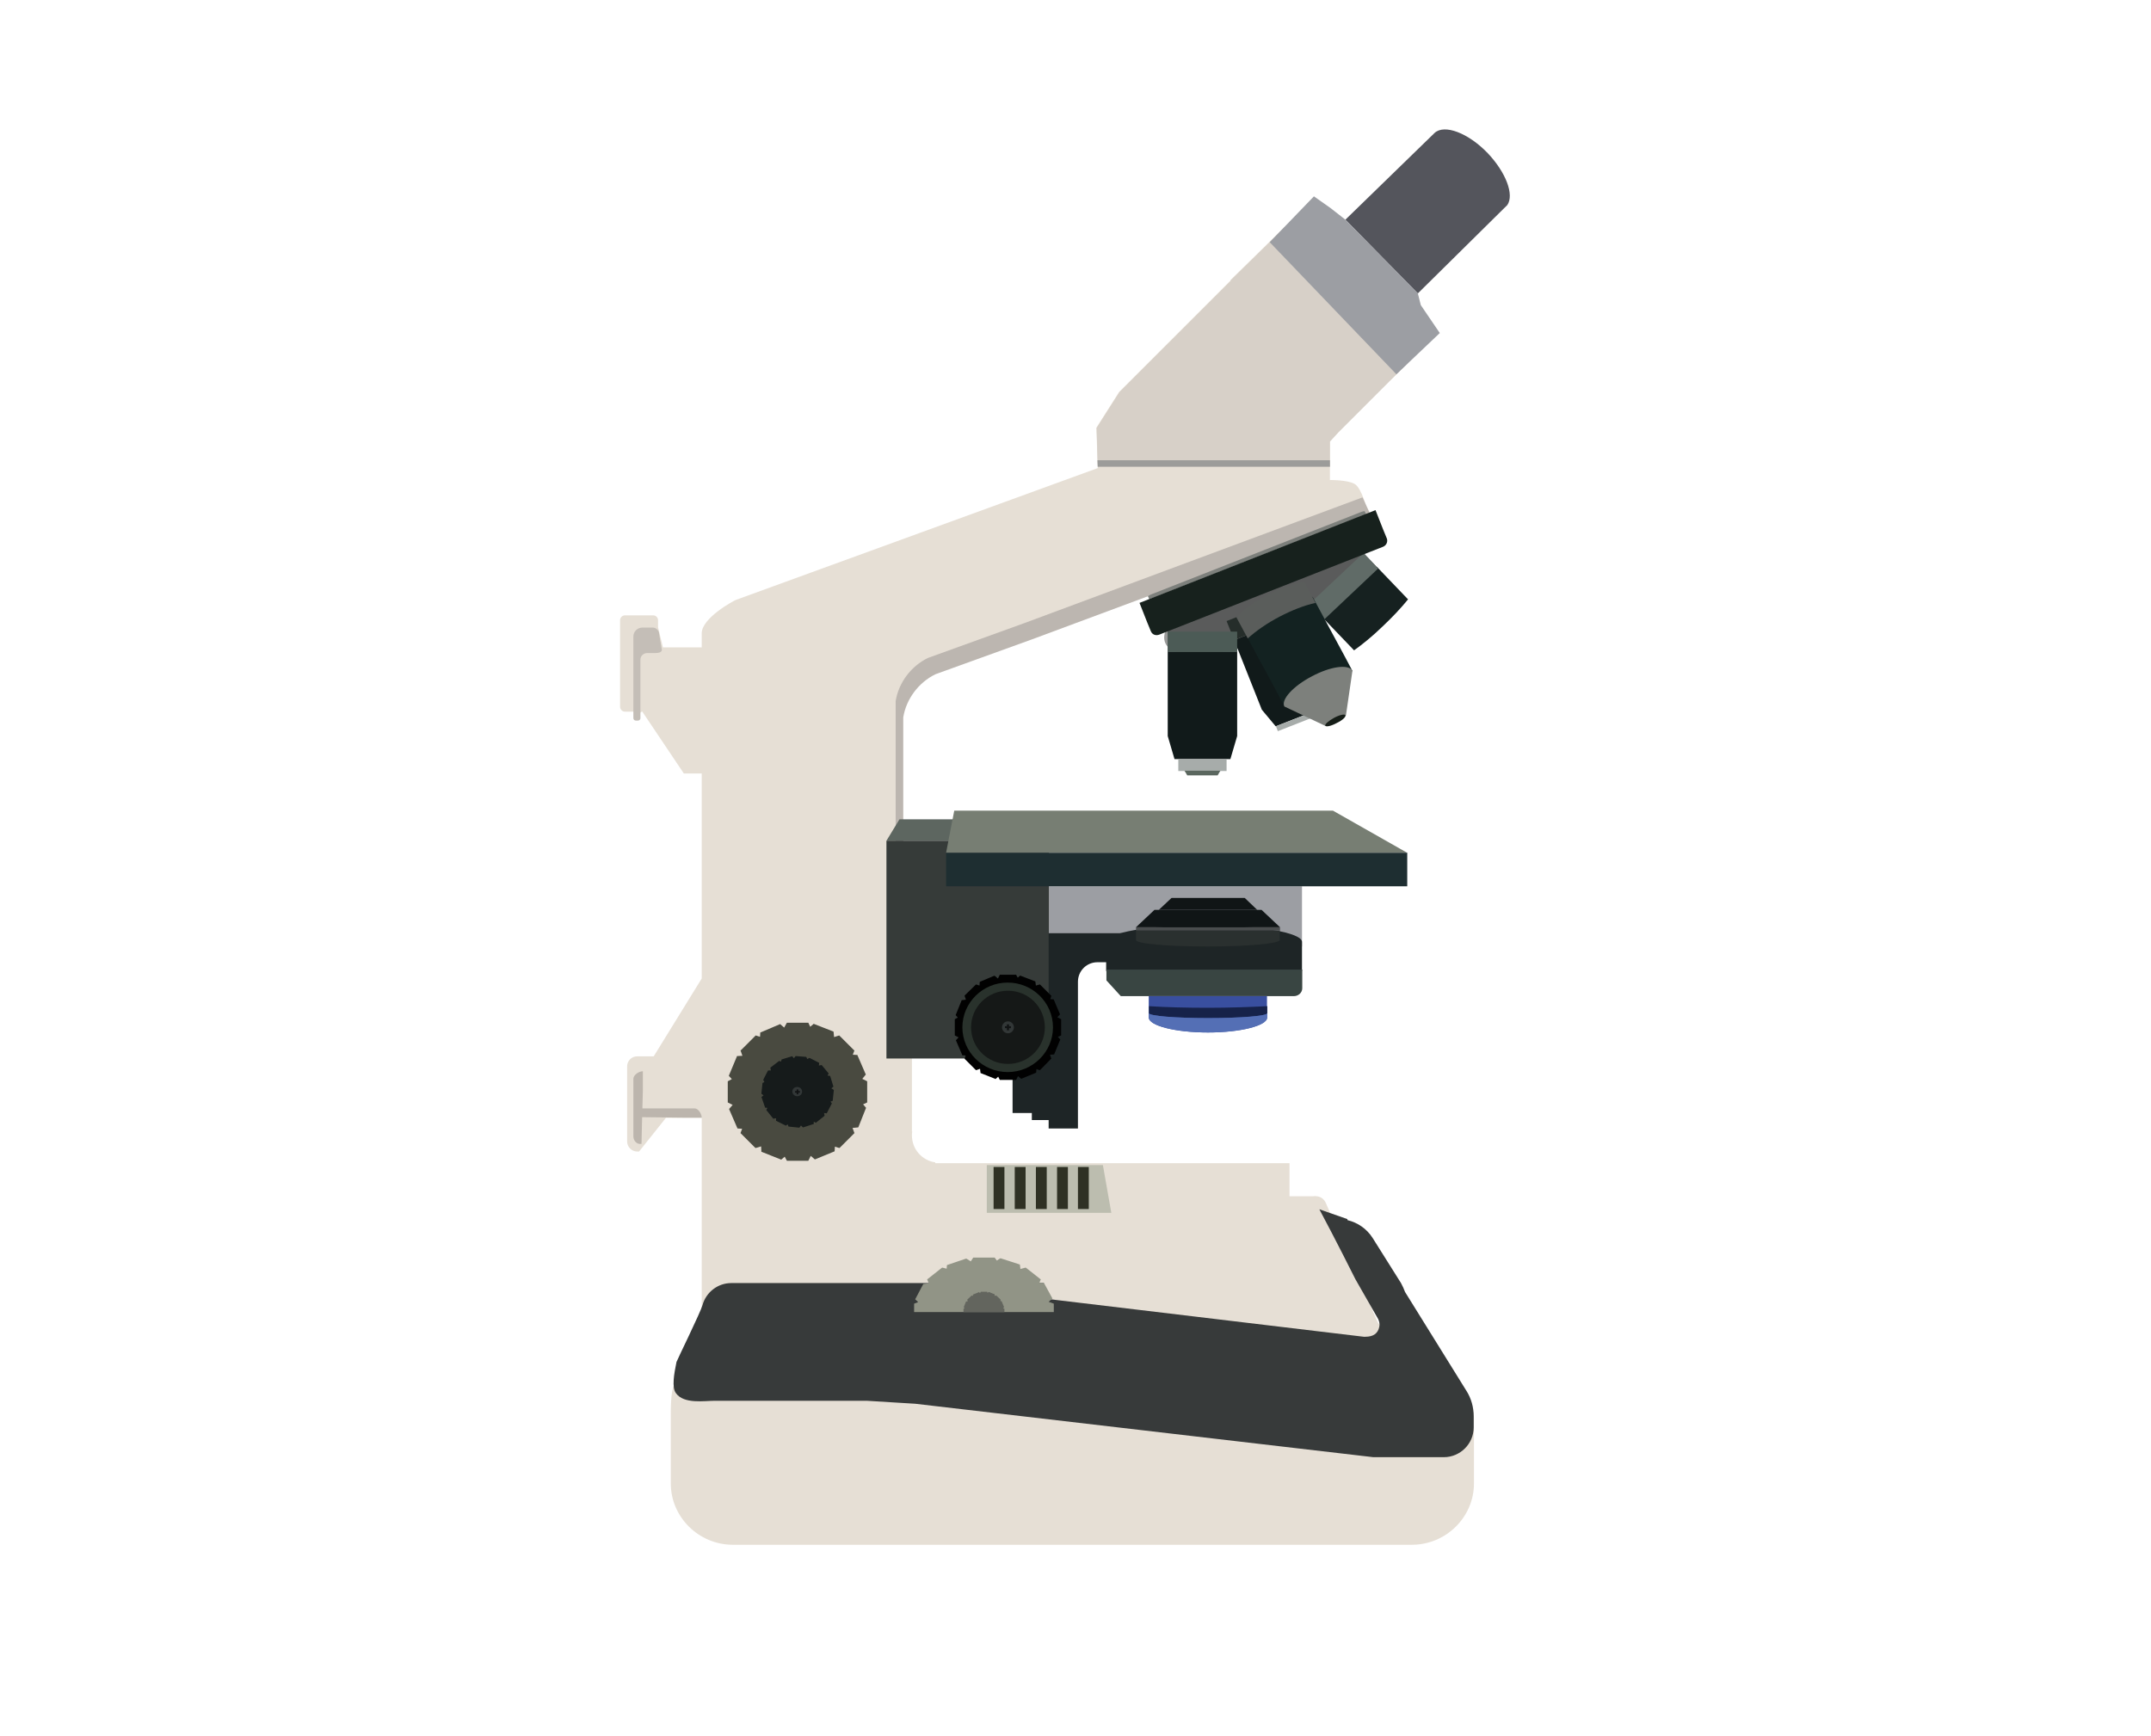
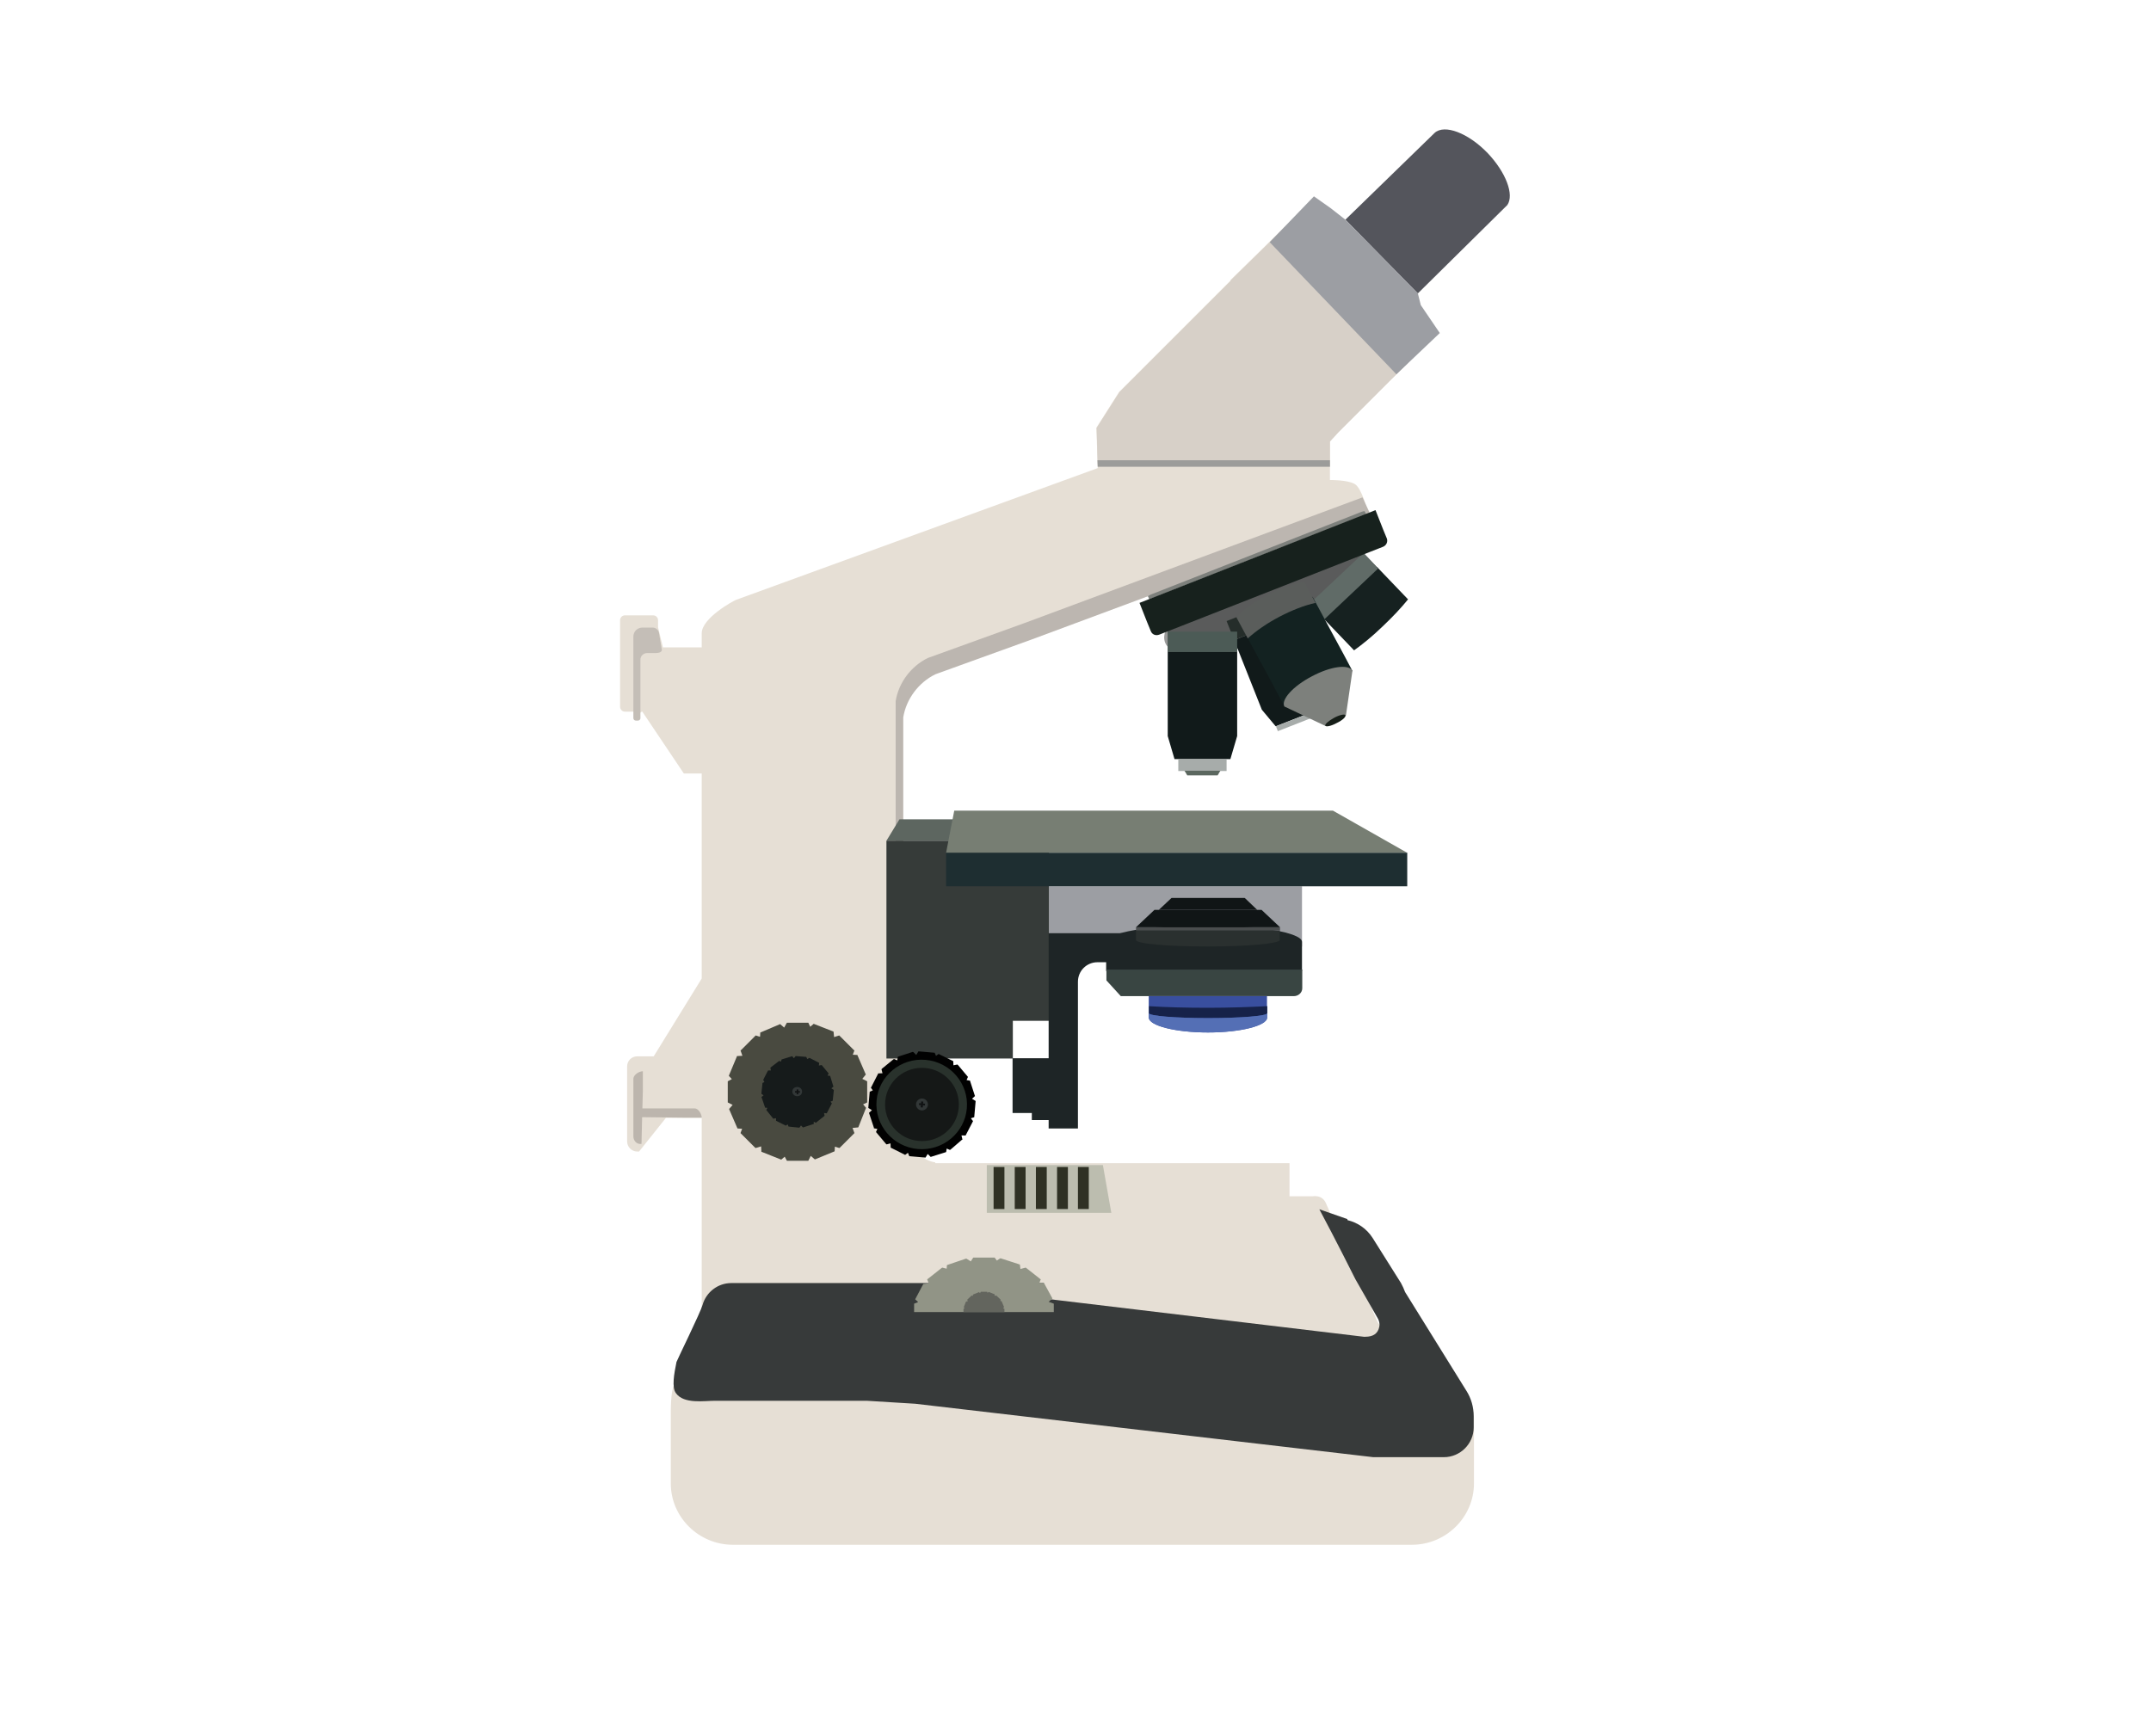
<svg xmlns="http://www.w3.org/2000/svg" version="1.1" baseProfile="tiny" id="microscopeSide" x="0px" y="0px" viewBox="0 0 793 640.1" xml:space="preserve">
  <g id="frameSide">
    <path fill="#E6DFD5" d="M520.4,500.3c0,0-11.7-10.8-12.6-13l-19-43.7c-0.6-1.4-1.8-2.3-3.2-2.5l0,0h-0.1c-0.5-0.1-1-0.1-1.6,0h-8.5   v-12.2H344.8v-0.3c-4.9-0.7-8.6-4.9-8.6-9.9c0-0.5,0-1,0.1-1.5h-0.1v-27h-4.1V263.6c1.1-6.8,5.7-12.9,11.9-15.9l35.7-12.9   l124.5-46.3c0,0-2.1-8.4-4.7-10s-9.2-1.5-9.2-1.5v-14.2l3.1-3.4l18.7-18.7l7-6.9l-5.2-8.5l-7.6-9.2l-5.4-6L491,99.6l-10-10.7   l-7.4-5.2l-20,19.6l0.1,0.1l-41.1,41.1l-8.4,13.2l0.5,14.9l-133.4,48.6c-1,0.4-12.6,6.7-12.6,12.3v5.2h-14.3l-1.8-7.4v-2.6   c0-1-0.8-1.8-1.8-1.8h-10.4c-1,0-1.8,0.8-1.8,1.8v31.9c0,1,0.8,1.8,1.8,1.8h5.3v0.6l0.9-0.6h0.2l15.3,22.8h6.6v75.6L241,389.5h-6.1   c-2,0-3.7,1.6-3.7,3.7v27.7c0,2,1.7,3.7,3.7,3.7h0.7l9.9-12.4h0.2h13V501c0,0.8,0.1,1.6,0.3,2.4c-4.3,2.4-8.5,2.7-10.5,7.2   c-1.3,2.8-1.2,9.3-1.2,12.5V547c0,12.4,10.3,22.6,22.9,22.6h250.3c12.6,0,22.9-10.2,22.9-22.6v-23.9   C543.2,514.8,532.9,500.3,520.4,500.3" />
    <line fill="none" x1="337.1" y1="391.2" x2="334.3" y2="391.2" />
    <path fill="#BCB6B0" d="M333,264.5c1.1-6.8,5.7-12.9,11.9-15.9l35.7-12.9l124.5-46.3l-2.8-6l-124.5,46.3l-35.7,12.9   c-6.2,3-10.8,9.1-11.9,15.9v126.6h2.8V264.5L333,264.5z" />
    <path fill="#ADA598" d="M433.4,145.7c3,0,3-4.6,0-4.6C430.4,141.1,430.4,145.7,433.4,145.7" />
    <polygon fill="#D7D0C8" points="490.3,172.1 490.3,162.8 493.4,159.4 512.1,140.7 519.1,133.8 514,125.3 506.4,116.1 501,110.2    491.1,99.6 481.1,89 473.7,83.8 453.7,103.4 453.8,103.5 412.7,144.6 404.3,157.8 404.7,172.1  " />
    <polygon fill="#9C9C9A" points="404.6,169.7 404.7,172.1 490.3,172.1 490.3,169.7  " />
    <path fill="#BCB5AD" d="M237,395c-1.4,0-3.5,1.3-3.5,2.8V419c0,1.5,1.1,2.8,2.5,2.8h0.5l0.2-8.6l0.3-11V397V395L237,395L237,395z" />
    <path fill="#BCB5AD" d="M258.7,412.1c0-1.3-1.2-3.4-2.6-3.4h-19.6c-1.4,0-2.6,1.1-2.6,2.4v0.8l18.1,0.2h4.8H258.7L258.7,412.1z" />
    <path fill="#C4BEB7" d="M240.6,231.4h-3.8c-1.8,0-3.3,1.5-3.3,3.3v3.7v26.4c0,0.5,0.4,0.9,0.9,0.9h0.8c0.5,0,0.9-0.4,0.9-0.9v-21.6   c0-1.3,1.1-2.4,2.5-2.4h2c1.3,0,3.4,0.1,3.4-1.2l-1-5.8C243,232.5,241.9,231.4,240.6,231.4" />
    <path fill="#373A3A" d="M518,476.4c-0.4-1.1-0.9-2.2-1.5-3.3L506,456.4c-2.2-3.4-5.5-5.6-9.2-6.5l-0.1-0.4l-10.3-3.6   c6.1,11.4,12.9,25,13.3,25.8l8.4,14.7c0.4,0.9,0.6,1.9,0.4,2.8c-0.5,2.5-2.2,3.7-5.2,3.7h-0.5l-120.4-14.4c0.3-2,1.2-3.9,2.5-5.4   H335h-4.6h-60.8c-5,0-9.3,3.4-10.6,8.1c-0.7,2.6-9.4,20.3-9.6,21c-0.9,4.4-1.8,9.4-0.2,11.5c2.9,4.1,10.5,2.8,14.4,2.8h55.9   l17.9,1.1l168.9,19.7h26c6,0,11-4.9,11-11v-4.1c0-3.3-0.9-6.6-2.7-9.4L518,476.4z" />
    <path fill="#7D807C" d="M503.6,189.6l-0.3-0.7l-0.1-0.2l-0.1-0.2c0-0.1-1,0.1-2.1,0.6l-75.9,29.8c-1.1,0.4-2,0.9-1.9,1l0.1,0.2   l0.1,0.2l0.3,0.7L503.6,189.6z" />
    <polygon fill="#BCBDAF" points="406.6,429.6 363.8,429.6 363.8,447.2 409.7,447.2  " />
    <rect x="366.3" y="430.3" fill="#2F3124" width="4" height="15.5" />
    <rect x="374.1" y="430.3" fill="#2F3124" width="4" height="15.5" />
    <rect x="381.9" y="430.3" fill="#2F3124" width="4" height="15.5" />
    <rect x="389.7" y="430.3" fill="#2F3124" width="4" height="15.5" />
    <rect x="397.4" y="430.3" fill="#2F3124" width="4" height="15.5" />
  </g>
  <g id="ocularLensSide">
    <path fill="#54555C" d="M548.5,56.5c-7.2-7.5-16-10.8-19.6-7.5c-0.3,0.3-32.9,32-32.9,32l26.7,27.2l33-32.6   C558.3,71.8,555.2,63.6,548.5,56.5" />
    <polygon fill="#9C9EA3" points="496,81 490.5,76.7 484.4,72.4 468.1,89.3 514.8,138 530.8,122.8 523.8,112.5 522.7,108.1 507.8,93     " />
  </g>
  <g id="stageSide">
    <rect x="386.7" y="326.8" fill="#9C9EA3" width="93.3" height="22.2" />
    <polygon fill="#5D6660" points="386.7,310 326.8,310 331.6,302.1 386.7,302.1  " />
    <polygon fill="#363B39" points="326.8,310 326.8,390.3 373.4,390.3 373.4,376.4 386.7,376.4 386.7,310  " />
    <rect x="348.8" y="314.4" fill="#1E2E31" width="170" height="12.4" />
    <polygon fill="#777E73" points="351.8,298.9 491.4,298.9 518.7,314.4 348.8,314.4  " />
  </g>
  <g id="lightSwitchSide">
    <polygon fill="#919486" points="388.5,483.8 388.5,480.9 388.5,480.7 386.6,480 388,478.8 387.9,478.6 385,473.3 384.9,473.1    383.2,473 383.7,471.7 383.5,471.6 378.3,467.5 378.1,467.4 376.2,467.9 376,466.3 375.8,466.2 369,464 368.7,464 367.5,464.8    366.7,463.7 366.4,463.7 359.1,463.7 358.8,463.7 357.9,465.1 356.3,464.1 356.1,464.1 349.3,466.4 349.1,466.5 349,467.8    347.4,467.4 347.2,467.5 342,471.6 341.8,471.7 342.4,473.2 340.4,473.4 340.3,473.6 337.5,478.9 337.4,479.1 338.5,480.1    337,480.7 337,480.9 337,483.8  " />
    <polygon fill="#63655E" points="370.3,483.8 370.3,482.7 370.3,482.6 369.8,482.4 370.2,481.9 370.1,481.8 369.3,479.9    369.3,479.8 368.8,479.7 368.9,479.3 368.9,479.2 367.3,477.7 367.3,477.7 366.7,477.8 366.7,477.2 366.6,477.2 364.6,476.4    364.5,476.4 364.1,476.7 363.9,476.3 363.8,476.3 361.7,476.3 361.6,476.3 361.3,476.8 360.9,476.4 360.8,476.5 358.8,477.3    358.7,477.3 358.7,477.8 358.2,477.7 358.2,477.7 356.6,479.2 356.6,479.3 356.8,479.8 356.2,479.9 356.1,480 355.3,482 355.3,482    355.6,482.4 355.2,482.6 355.2,482.7 355.2,483.8  " />
  </g>
  <polygon id="coarseKnobSide" fill="#494A40" points="317.9,397.8 319.2,396.2 319.1,396 316.2,389.3 316.1,389 314.4,388.9   315,387.3 314.8,387.2 309.6,382 309.4,381.8 307.5,382.4 307.3,380.4 307.1,380.3 300.2,377.6 300,377.5 298.7,378.6 298,377.1   297.7,377.1 290.3,377.1 290.1,377.1 289.1,378.9 287.6,377.6 287.4,377.7 280.6,380.6 280.3,380.7 280.2,382.3 278.6,381.8   278.4,382 273.2,387.2 273,387.3 273.7,389.3 271.7,389.4 271.6,389.7 268.8,396.4 268.7,396.7 269.8,397.9 268.3,398.7   268.3,398.9 268.3,406.2 268.3,406.5 270.1,407.4 268.8,408.9 268.9,409.2 271.8,415.9 271.9,416.1 273.6,416.2 273,417.8   273.2,418 278.4,423.2 278.6,423.3 280.6,422.7 280.7,424.7 281,424.8 287.8,427.5 288,427.6 289.3,426.5 290.1,428 290.3,428   297.7,428 298,428 298.9,426.2 300.4,427.5 300.7,427.4 307.5,424.6 307.7,424.5 307.8,422.8 309.4,423.3 309.6,423.2 314.8,418   315,417.8 314.3,415.9 316.4,415.7 316.5,415.5 319.2,408.7 319.3,408.5 318.2,407.2 319.7,406.5 319.7,406.2 319.7,398.9   319.7,398.7 " />
  <g id="fineKnobSide">
    <polygon fill="#161B1B" points="306.5,401.3 307.3,400.6 307.2,400.5 306.1,396.9 306,396.7 305.1,396.6 305.5,395.8 305.4,395.7    303,392.8 302.9,392.7 301.9,392.9 302,391.9 301.8,391.8 298.5,390.1 298.4,390.1 297.6,390.5 297.3,389.8 297.2,389.7    293.4,389.4 293.3,389.4 292.7,390.2 292,389.4 291.9,389.5 288.3,390.6 288.1,390.7 288,391.4 287.2,391.2 287.1,391.3    284.1,393.6 284,393.7 284.2,394.7 283.2,394.7 283.1,394.8 281.4,398.1 281.4,398.2 281.8,399 281.1,399.3 281.1,399.4    280.7,403.2 280.7,403.3 281.5,403.9 280.7,404.5 280.8,404.7 282,408.2 282,408.4 282.9,408.5 282.5,409.3 282.6,409.4 285,412.4    285.1,412.5 286.1,412.3 286.1,413.3 286.2,413.3 289.6,415 289.6,415.1 290.4,414.6 290.7,415.4 290.8,415.4 294.6,415.8    294.7,415.8 295.3,415 296,415.7 296.1,415.7 299.8,414.5 300,414.5 300,413.6 300.8,414 300.9,413.9 303.9,411.5 304,411.4    303.8,410.4 304.8,410.5 304.9,410.3 306.6,407 306.7,406.9 306.2,406.2 307,405.9 307,405.8 307.4,402 307.4,401.9  " />
    <path fill="#323737" d="M295.7,402.5c0,1-0.8,1.7-1.8,1.7s-1.8-0.8-1.8-1.7c0-1,0.8-1.7,1.8-1.7   C294.9,400.8,295.7,401.5,295.7,402.5" />
    <polygon fill="#111314" points="294.9,402.3 294.3,402.3 294.3,401.7 293.7,401.7 293.7,402.3 293.1,402.3 293.1,402.9    293.7,402.9 293.7,403.5 294.3,403.5 294.3,402.9 294.9,402.9  " />
  </g>
  <g id="adjustDHeight">
    <path fill="#1E2526" d="M397.4,344.1h-10.8v10.7v35.4h-13.3v20.2h7.1v2.6h6.2v3.1h10.8v-5.7v-2.3v-4.3v-13.6V362   c0-4,3.2-7.2,7.2-7.2h16.5v-10.7L397.4,344.1L397.4,344.1L397.4,344.1L397.4,344.1z" />
    <path fill="#1E2526" d="M443.9,341.1c-19.9,0-36.1,2.8-36.1,6.2v1.3v4.8v4.4c0,2.6,16.1,4.7,36.1,4.7c19.9,0,36.1-2.1,36.1-4.7   v-4.4v-4.8v-1.3C480,343.9,463.9,341.1,443.9,341.1" />
    <path fill="#2A302F" d="M418.8,343.1v3.5c0,1.4,11.9,2.4,26.5,2.4c14.7,0,26.5-1.1,26.5-2.4v-3.5H418.8z" />
    <rect x="418.8" y="341.9" fill="#4A4D4E" width="53.1" height="1.2" />
    <polygon fill="#101516" points="465.1,335.5 453.5,335.5 449.4,335.5 441.3,335.5 427.6,335.5 425.6,335.5 418.8,341.9    427.6,341.9 441.3,341.9 449.4,341.9 453.5,341.9 471.9,341.9  " />
    <polygon fill="#101516" points="458.9,331.1 450.9,331.1 448.1,331.1 442.6,331.1 433.2,331.1 431.9,331.1 427.2,335.5    433.2,335.5 442.6,335.5 448.1,335.5 450.9,335.5 463.5,335.5  " />
    <path fill="#394542" d="M479.2,357.5h-2.4h-4h-28.3h-23.2h-6h-2.1h-5.3v4l5.3,5.8h8.2h12.4H477c1.7,0,3.1-1.3,3.1-2.9v-2v-2v-2.9   H479.2L479.2,357.5z" />
    <path fill="#394F9F" d="M423.5,367.3v2.6v5.3c0,3,9.8,5.5,21.8,5.5s21.8-2.5,21.8-5.5v-5.3v-2.6H423.5z" />
    <path fill="#162249" d="M445.4,371.6c-8.1,0-15.7-0.2-21.8-0.6v2.6c0,1,9.8,1.8,21.8,1.8s21.8-0.8,21.8-1.8V371   C461,371.3,453.5,371.6,445.4,371.6" />
    <path fill="#546FB5" d="M445.4,375.4c-12,0-21.8-0.8-21.8-1.8v1.6c0,3,9.8,5.5,21.8,5.5s21.8-2.5,21.8-5.5v-1.6   C467.2,374.6,457.4,375.4,445.4,375.4" />
  </g>
-   <g id="draggableDiaphragm">
-     <polygon fill="#010101" points="389.8,375.1 390.8,374 390.7,373.8 388.5,368.6 388.5,368.5 387.2,368.4 387.6,367.2 387.4,367    383.5,363.1 383.3,363 381.9,363.4 381.7,361.9 381.5,361.8 376.3,359.8 376.1,359.7 375.2,360.5 374.6,359.4 374.4,359.4    368.8,359.4 368.6,359.4 367.9,360.8 366.7,359.8 366.5,359.8 361.3,362 361.2,362.1 361.1,363.4 359.9,363 359.7,363.1 355.7,367    355.6,367.2 356.1,368.6 354.5,368.8 354.5,368.9 352.4,374.1 352.3,374.3 353.1,375.2 352,375.8 352,376 352,381.6 352,381.8    353.4,382.5 352.4,383.6 352.5,383.8 354.7,388.9 354.7,389.1 356,389.2 355.6,390.4 355.7,390.5 359.7,394.5 359.9,394.6    361.3,394.1 361.5,395.7 361.6,395.7 366.9,397.8 367,397.9 368,397 368.6,398.2 368.8,398.2 374.4,398.2 374.6,398.2 375.3,396.8    376.5,397.8 376.7,397.7 381.8,395.6 382,395.5 382.1,394.2 383.3,394.6 383.5,394.5 387.4,390.5 387.6,390.4 387.1,388.9    388.6,388.8 388.7,388.6 390.8,383.5 390.9,383.3 390,382.3 391.2,381.8 391.2,381.6 391.2,376 391.2,375.8  " />
-     <path fill="#29322C" d="M388.2,378.8c0,9.1-7.5,16.5-16.7,16.5s-16.7-7.4-16.7-16.5s7.5-16.5,16.7-16.5S388.2,369.7,388.2,378.8" />
-     <path fill="#151817" d="M385.2,378.8c0,7.5-6.1,13.5-13.6,13.5s-13.6-6-13.6-13.5s6.1-13.5,13.6-13.5S385.2,371.3,385.2,378.8" />
-     <path fill="#323737" d="M373.8,378.8c0,1.2-1,2.2-2.2,2.2s-2.2-1-2.2-2.2s1-2.2,2.2-2.2S373.8,377.6,373.8,378.8" />
-     <polygon fill="#111314" points="372.7,378.4 372,378.4 372,377.7 371.2,377.7 371.2,378.4 370.5,378.4 370.5,379.1 371.2,379.1    371.2,379.9 372,379.9 372,379.1 372.7,379.1  " />
+   <g transform="rotate(5 30 30)" id="raggableDiaphragm">
+     <g>
+       <polygon fill="#010101" points="389.8,375.1 390.8,374 390.7,373.8 388.5,368.6 388.5,368.5 387.2,368.4 387.6,367.2 387.4,367    383.5,363.1 383.3,363 381.9,363.4 381.7,361.9 381.5,361.8 376.3,359.8 376.1,359.7 375.2,360.5 374.6,359.4 374.4,359.4    368.8,359.4 368.6,359.4 367.9,360.8 366.7,359.8 366.5,359.8 361.3,362 361.2,362.1 361.1,363.4 359.9,363 359.7,363.1 355.7,367    355.6,367.2 356.1,368.6 354.5,368.8 354.5,368.9 352.4,374.1 352.3,374.3 353.1,375.2 352,375.8 352,376 352,381.6 352,381.8    353.4,382.5 352.4,383.6 352.5,383.8 354.7,388.9 354.7,389.1 356,389.2 355.6,390.4 355.7,390.5 359.7,394.5 359.9,394.6    361.3,394.1 361.5,395.7 361.6,395.7 366.9,397.8 367,397.9 368,397 368.6,398.2 368.8,398.2 374.4,398.2 374.6,398.2 375.3,396.8    376.5,397.8 376.7,397.7 381.8,395.6 382,395.5 382.1,394.2 383.3,394.6 383.5,394.5 387.4,390.5 387.6,390.4 387.1,388.9    388.6,388.8 388.7,388.6 390.8,383.5 390.9,383.3 390,382.3 391.2,381.8 391.2,381.6 391.2,376 391.2,375.8  " />
+       <path fill="#29322C" d="M388.2,378.8c0,9.1-7.5,16.5-16.7,16.5s-16.7-7.4-16.7-16.5s7.5-16.5,16.7-16.5S388.2,369.7,388.2,378.8" />
+       <path fill="#151817" d="M385.2,378.8c0,7.5-6.1,13.5-13.6,13.5s-13.6-6-13.6-13.5s6.1-13.5,13.6-13.5S385.2,371.3,385.2,378.8" />
+       <path fill="#323737" d="M373.8,378.8c0,1.2-1,2.2-2.2,2.2s-2.2-1-2.2-2.2s1-2.2,2.2-2.2S373.8,377.6,373.8,378.8" />
+       <polygon fill="#111314" points="372.7,378.4 372,378.4 372,377.7 371.2,377.7 371.2,378.4 370.5,378.4 370.5,379.1 371.2,379.1    371.2,379.9 372,379.9 372,379.1 372.7,379.1  " />
+     </g>
  </g>
  <g id="lensesSide">
    <path fill="#989998" d="M503.6,205.3c3,6.9-11.1,19.6-31.5,28.4c-20.4,8.8-39.5,10.3-42.5,3.4c-3-6.9,11.1-19.6,31.5-28.4   C481.5,199.9,500.6,198.4,503.6,205.3" />
    <rect x="430.5" y="223" fill="#5A5B5B" width="25.6" height="17.4" />
    <polygon fill="#5A5B5B" points="496.1,197.1 476.2,215.9 488.2,228.4 508.1,209.6  " />
    <path fill="#5A5B5B" d="M453.6,223.6l6.3,11.8c2.8-3.3,6.7-6.4,11.3-8.8c4.6-2.4,9.3-3.9,13.7-4.4l-6.3-11.8   c-4.5,0.2-9.3,1.5-13.9,3.9C460.1,216.8,456.3,220.1,453.6,223.6" />
    <polygon fill="#111A1A" points="455,236 465.2,261.7 470.3,267.8 489.5,260.3 489,252.4 478.7,226.7  " />
    <polygon fill="#A7ACAA" points="489.5,260.3 470.4,267.8 471.1,269.6 490.2,262.1  " />
    <polygon fill="#252D2A" points="475.9,219.7 452.2,229 455,236 478.7,226.7  " />
    <path fill="#162120" d="M487.7,227.8l11.5,12c3.2-2.3,6.9-5.3,10.5-8.8c3.7-3.5,6.9-6.9,9.4-10l-11.5-12L487.7,227.8z" />
    <polygon fill="#606B67" points="502.7,203.9 482.7,222.7 488.2,228.4 508.1,209.6  " />
    <path fill="#132221" d="M469.9,223.9c-6.9,3.6-11.8,8-10.8,9.7l5.7,10.6l6,11.1l2.8,5.3l25-13.2l-2.8-5.3l-6-11.1l-5.7-10.6   C483.1,218.7,476.8,220.3,469.9,223.9" />
    <path fill="#7D807C" d="M483.6,249.4c-6.9,3.6-11.4,8.6-10.1,11.1l15.2,7.2l2.5-1.3l2.5-1.3l2.5-1.3l2.4-16.5   C497.1,244.8,490.5,245.7,483.6,249.4" />
    <path fill="#161E18" d="M496,263.7c-0.3-0.5-2.2-0.1-4.2,1s-3.5,2.4-3.2,2.9s2.2,0.1,4.2-1C494.9,265.6,496.3,264.3,496,263.7" />
    <path fill="#5A5D5B" d="M455.8,227.6l4.2,7.8c3.1-2.8,7.1-5.6,11.7-8s9.2-4.2,13.3-5.1l-4.2-7.8c-4.2,0.8-8.8,2.4-13.4,4.8   C462.7,221.7,458.7,224.6,455.8,227.6" />
    <polygon fill="#111A1A" points="430.5,240.3 430.5,271.4 433,279.9 453.6,279.9 456.1,271.4 456.1,240.3  " />
    <rect x="434.4" y="279.9" fill="#A7ACAA" width="17.8" height="4.4" />
    <g>
      <polygon fill="#5B675F" points="447.7,284.2 443.5,284.2 443.1,284.2 441.4,284.2 436.7,284.2 437.7,285.9 441.4,285.9     443.1,285.9 443.5,285.9 446.7,285.9 448.9,285.9 449.9,284.2   " />
    </g>
    <rect x="430.5" y="232.9" fill="#4C5B56" width="25.6" height="7.5" />
    <path fill="#17211D" d="M420.1,222.3l2.8,7.1l0.7,1.7l0.7,1.7c0.5,1.2,1.8,1.7,3.1,1.2l82.5-32.4c1.2-0.5,1.8-1.8,1.4-3l-0.7-1.7   l-0.7-1.7l-2.8-7.1L420.1,222.3z" />
  </g>
</svg>
